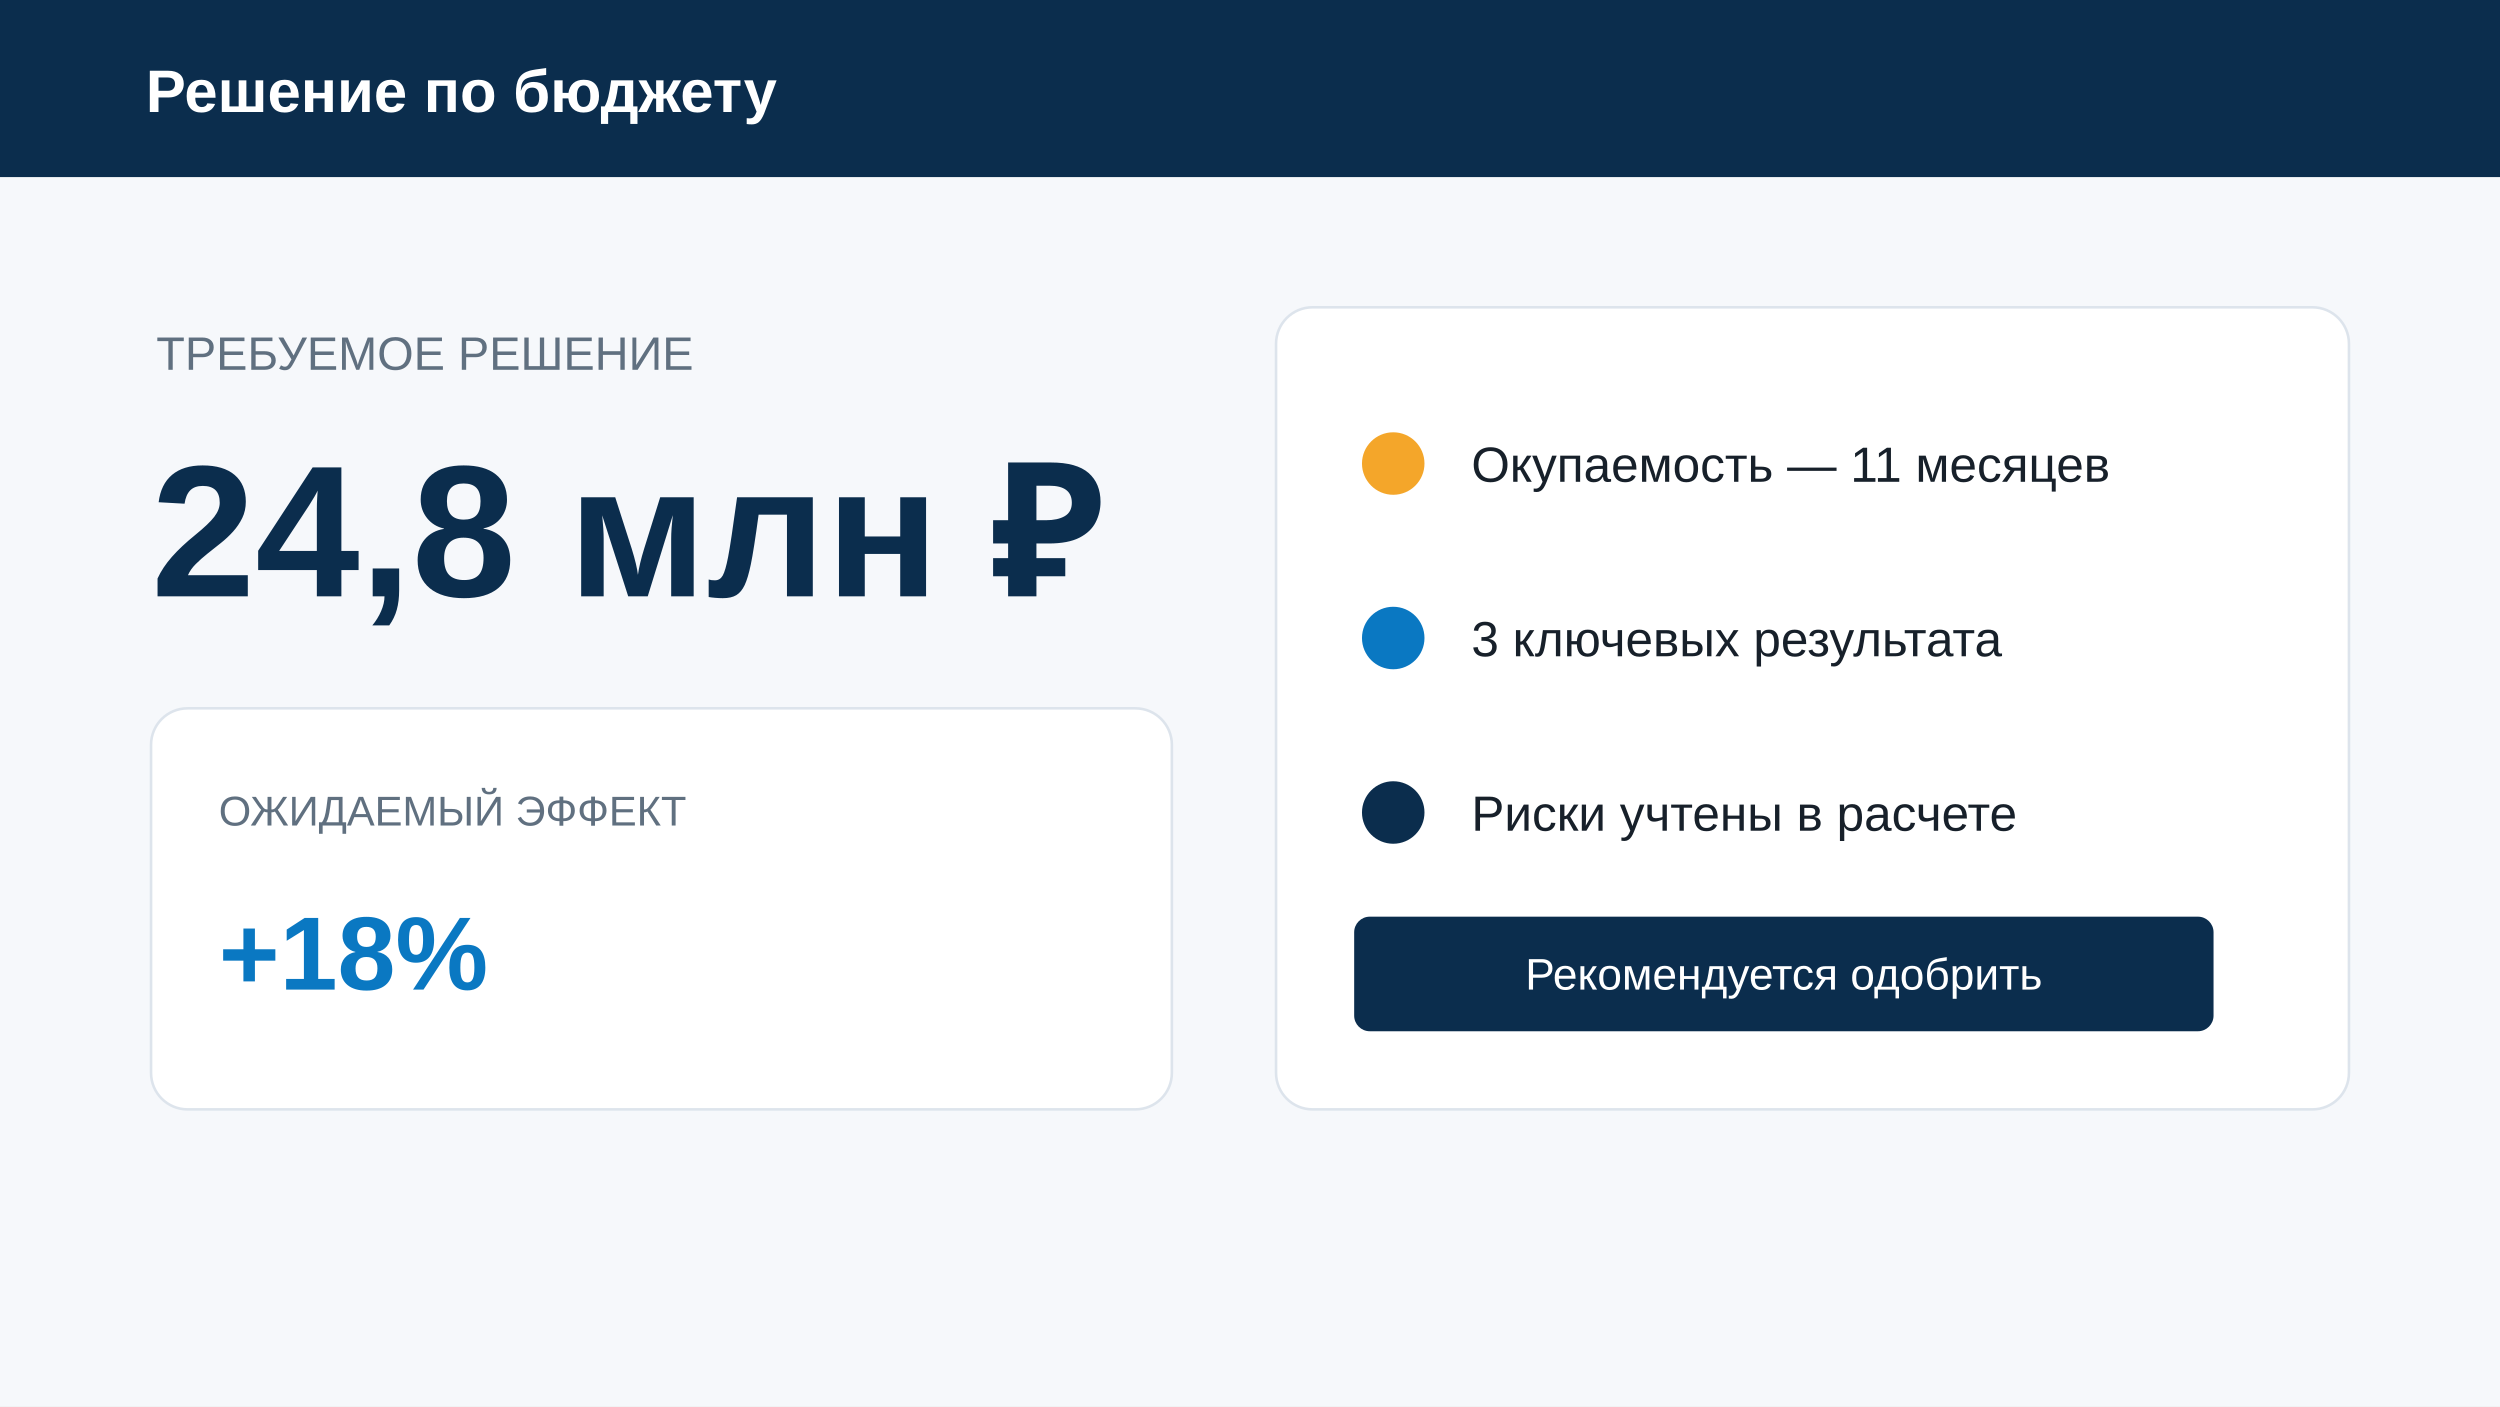
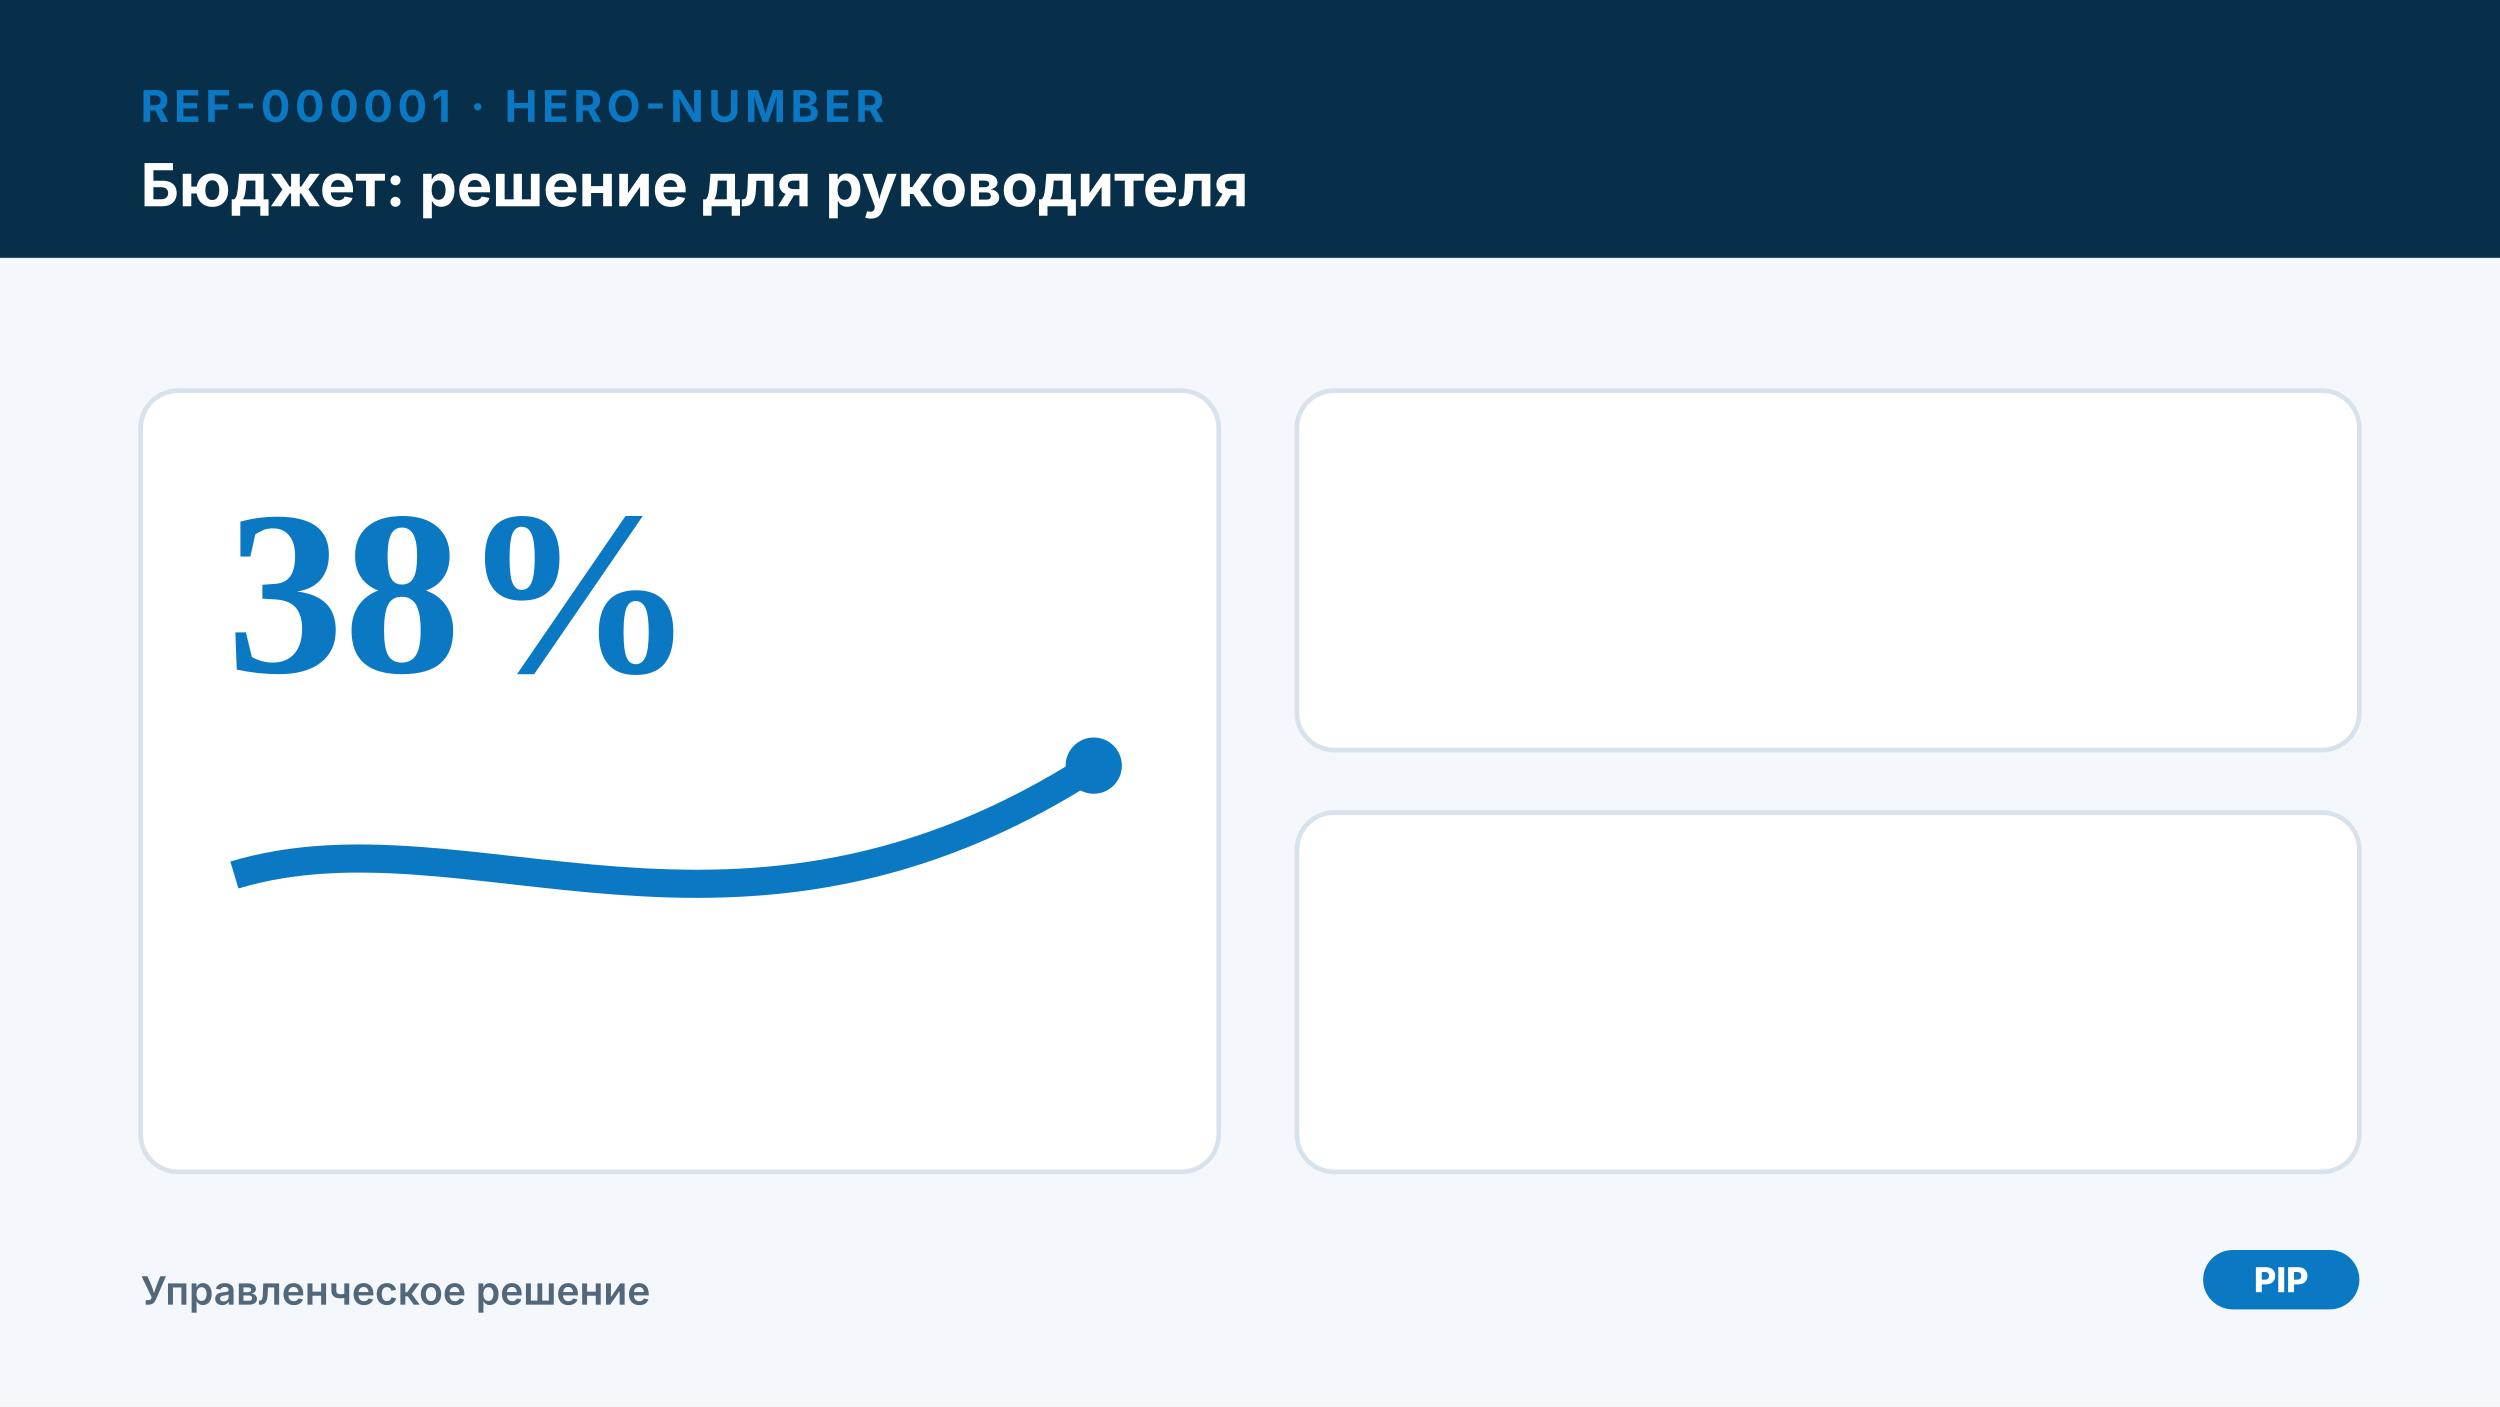
- <svg xmlns="http://www.w3.org/2000/svg" viewBox="0 0 960 540" role="img" aria-labelledby="title">
-   <rect width="960" height="540" fill="#F6F8FB" />
-   <rect width="960" height="68" fill="#0B2D4D" />
-   <text x="56" y="43" fill="white" font-family="Arial" font-size="23" font-weight="700">Решение по бюджету</text>
-   <text x="60" y="142" fill="#607080" font-family="Arial" font-size="18">ТРЕБУЕМОЕ РЕШЕНИЕ</text>
-   <text x="58" y="229" fill="#0B2D4D" font-family="Arial" font-size="72" font-weight="700">24,8 млн ₽</text>
-   <rect x="58" y="272" width="392" height="154" rx="14" fill="white" stroke="#DDE4EC" />
-   <text x="84" y="317" fill="#607080" font-family="Arial" font-size="16">ОЖИДАЕМЫЙ ЭФФЕКТ</text>
-   <text x="84" y="380" fill="#0A78C2" font-family="Arial" font-size="40" font-weight="700">+18%</text>
-   <rect x="490" y="118" width="412" height="308" rx="14" fill="white" stroke="#DDE4EC" />
-   <circle cx="535" cy="178" r="12" fill="#F4A62A" />
-   <text x="565" y="185" fill="#17202A" font-family="Arial" font-size="19">Окупаемость — 11 месяцев</text>
-   <circle cx="535" cy="245" r="12" fill="#0A78C2" />
-   <text x="565" y="252" fill="#17202A" font-family="Arial" font-size="19">3 ключевых результата</text>
-   <circle cx="535" cy="312" r="12" fill="#0B2D4D" />
-   <text x="565" y="319" fill="#17202A" font-family="Arial" font-size="19">Риски учтены в расчете</text>
-   <rect x="520" y="352" width="330" height="44" rx="6" fill="#0B2D4D" />
-   <text x="685" y="380" text-anchor="middle" fill="white" font-family="Arial" font-size="17">Рекомендуется одобрить</text>
+ <svg xmlns="http://www.w3.org/2000/svg" viewBox="0 0 1600 900" role="img" aria-labelledby="title description">
+   <rect width="1600" height="900" fill="#F4F7FB" />
+   <rect width="1600" height="165" fill="#082F49" />
+   <text x="90" y="78" font-family="Inter, Arial, sans-serif" font-size="28" font-weight="700" letter-spacing="3" fill="#0A78C2">REF-000001 · HERO-NUMBER</text>
+   <text x="90" y="132" font-family="Inter, Arial, sans-serif" font-size="38" font-weight="700" fill="#FFFFFF">Бюджет: решение для руководителя</text>
+   <rect x="90" y="250" width="690" height="500" rx="24" fill="#FFFFFF" stroke="#D8E2EC" stroke-width="3" />
+   <text x="145" y="430" font-size="150" font-weight="800" fill="#0A78C2">38%</text>
+   <path d="M150 560 C300 515, 470 638, 700 490" fill="none" stroke="#0A78C2" stroke-width="18" />
+   <circle cx="700" cy="490" r="18" fill="#0A78C2" />
+   <rect x="830" y="250" width="680" height="230" rx="24" fill="#FFFFFF" stroke="#D8E2EC" stroke-width="3" />
+   <rect x="830" y="520" width="680" height="230" rx="24" fill="#FFFFFF" stroke="#D8E2EC" stroke-width="3" />
+   <text x="90" y="835" font-family="Inter, Arial, sans-serif" font-size="25" font-weight="600" fill="#52677A">Управленческое решение</text>
+   <rect x="1410" y="800" width="100" height="38" rx="19" fill="#0A78C2" />
+   <text x="1460" y="827" text-anchor="middle" font-family="Inter, Arial, sans-serif" font-size="22" font-weight="800" fill="#FFFFFF">PIP</text>
</svg>
